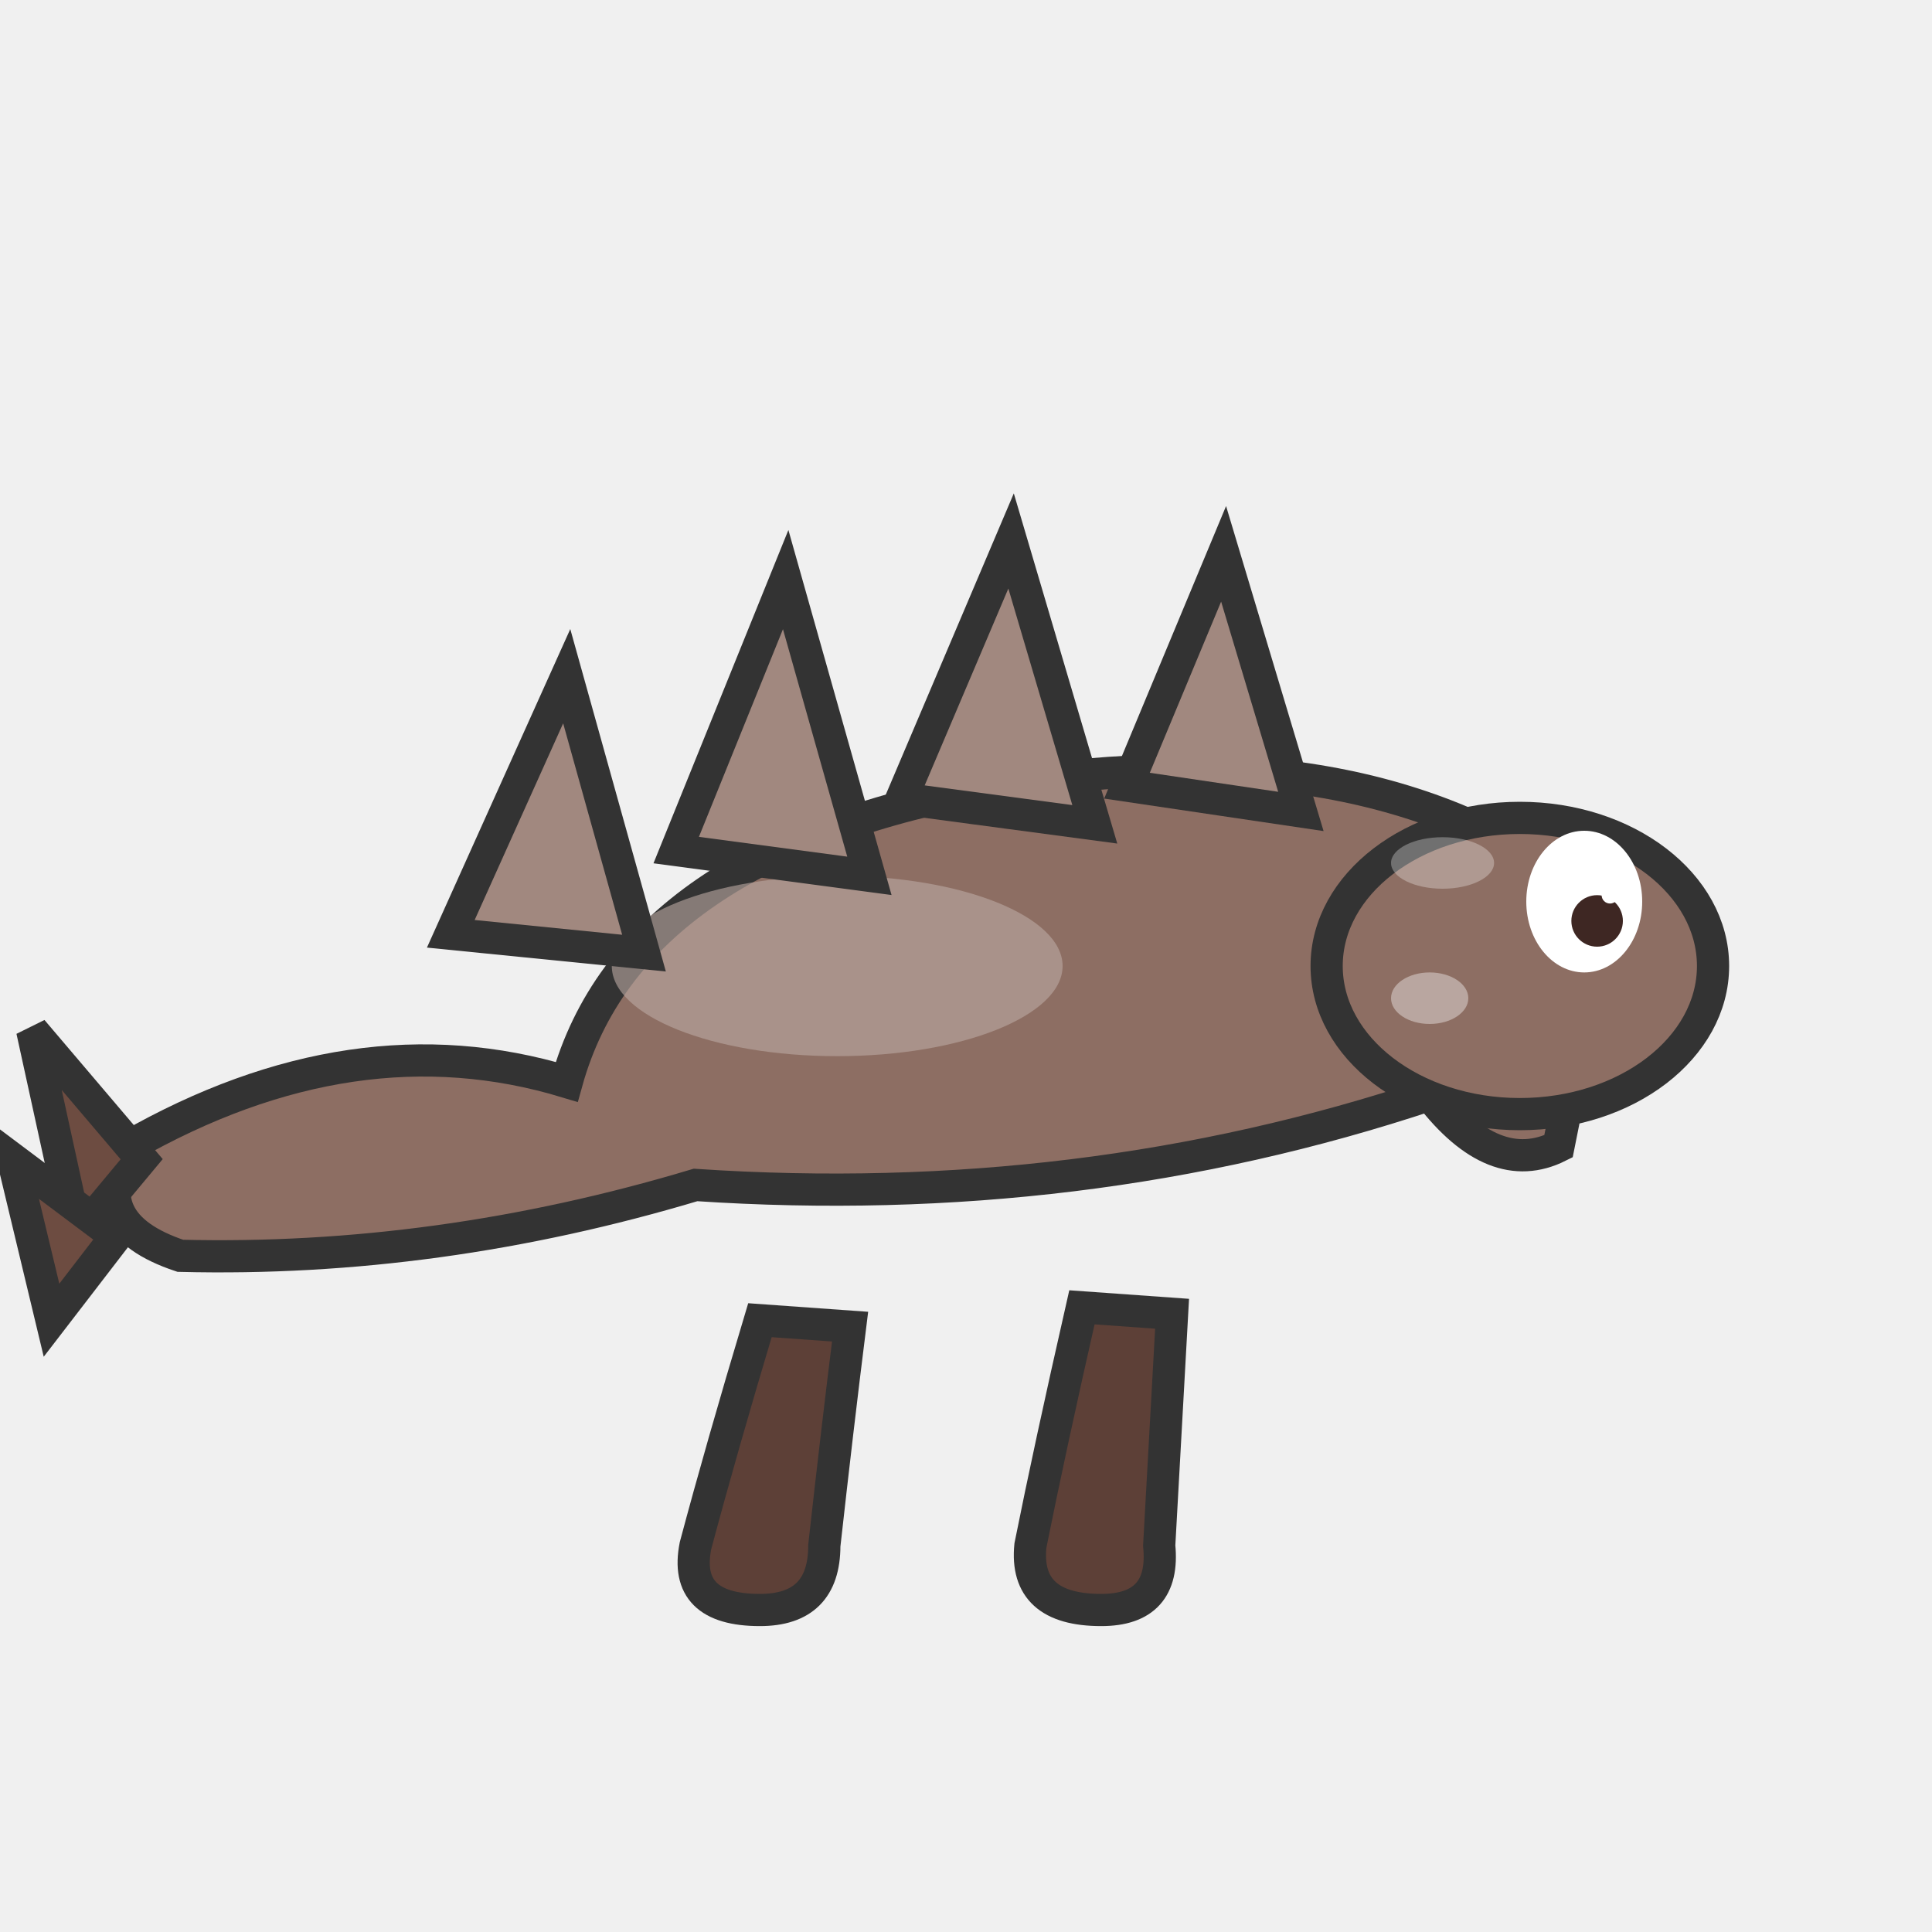
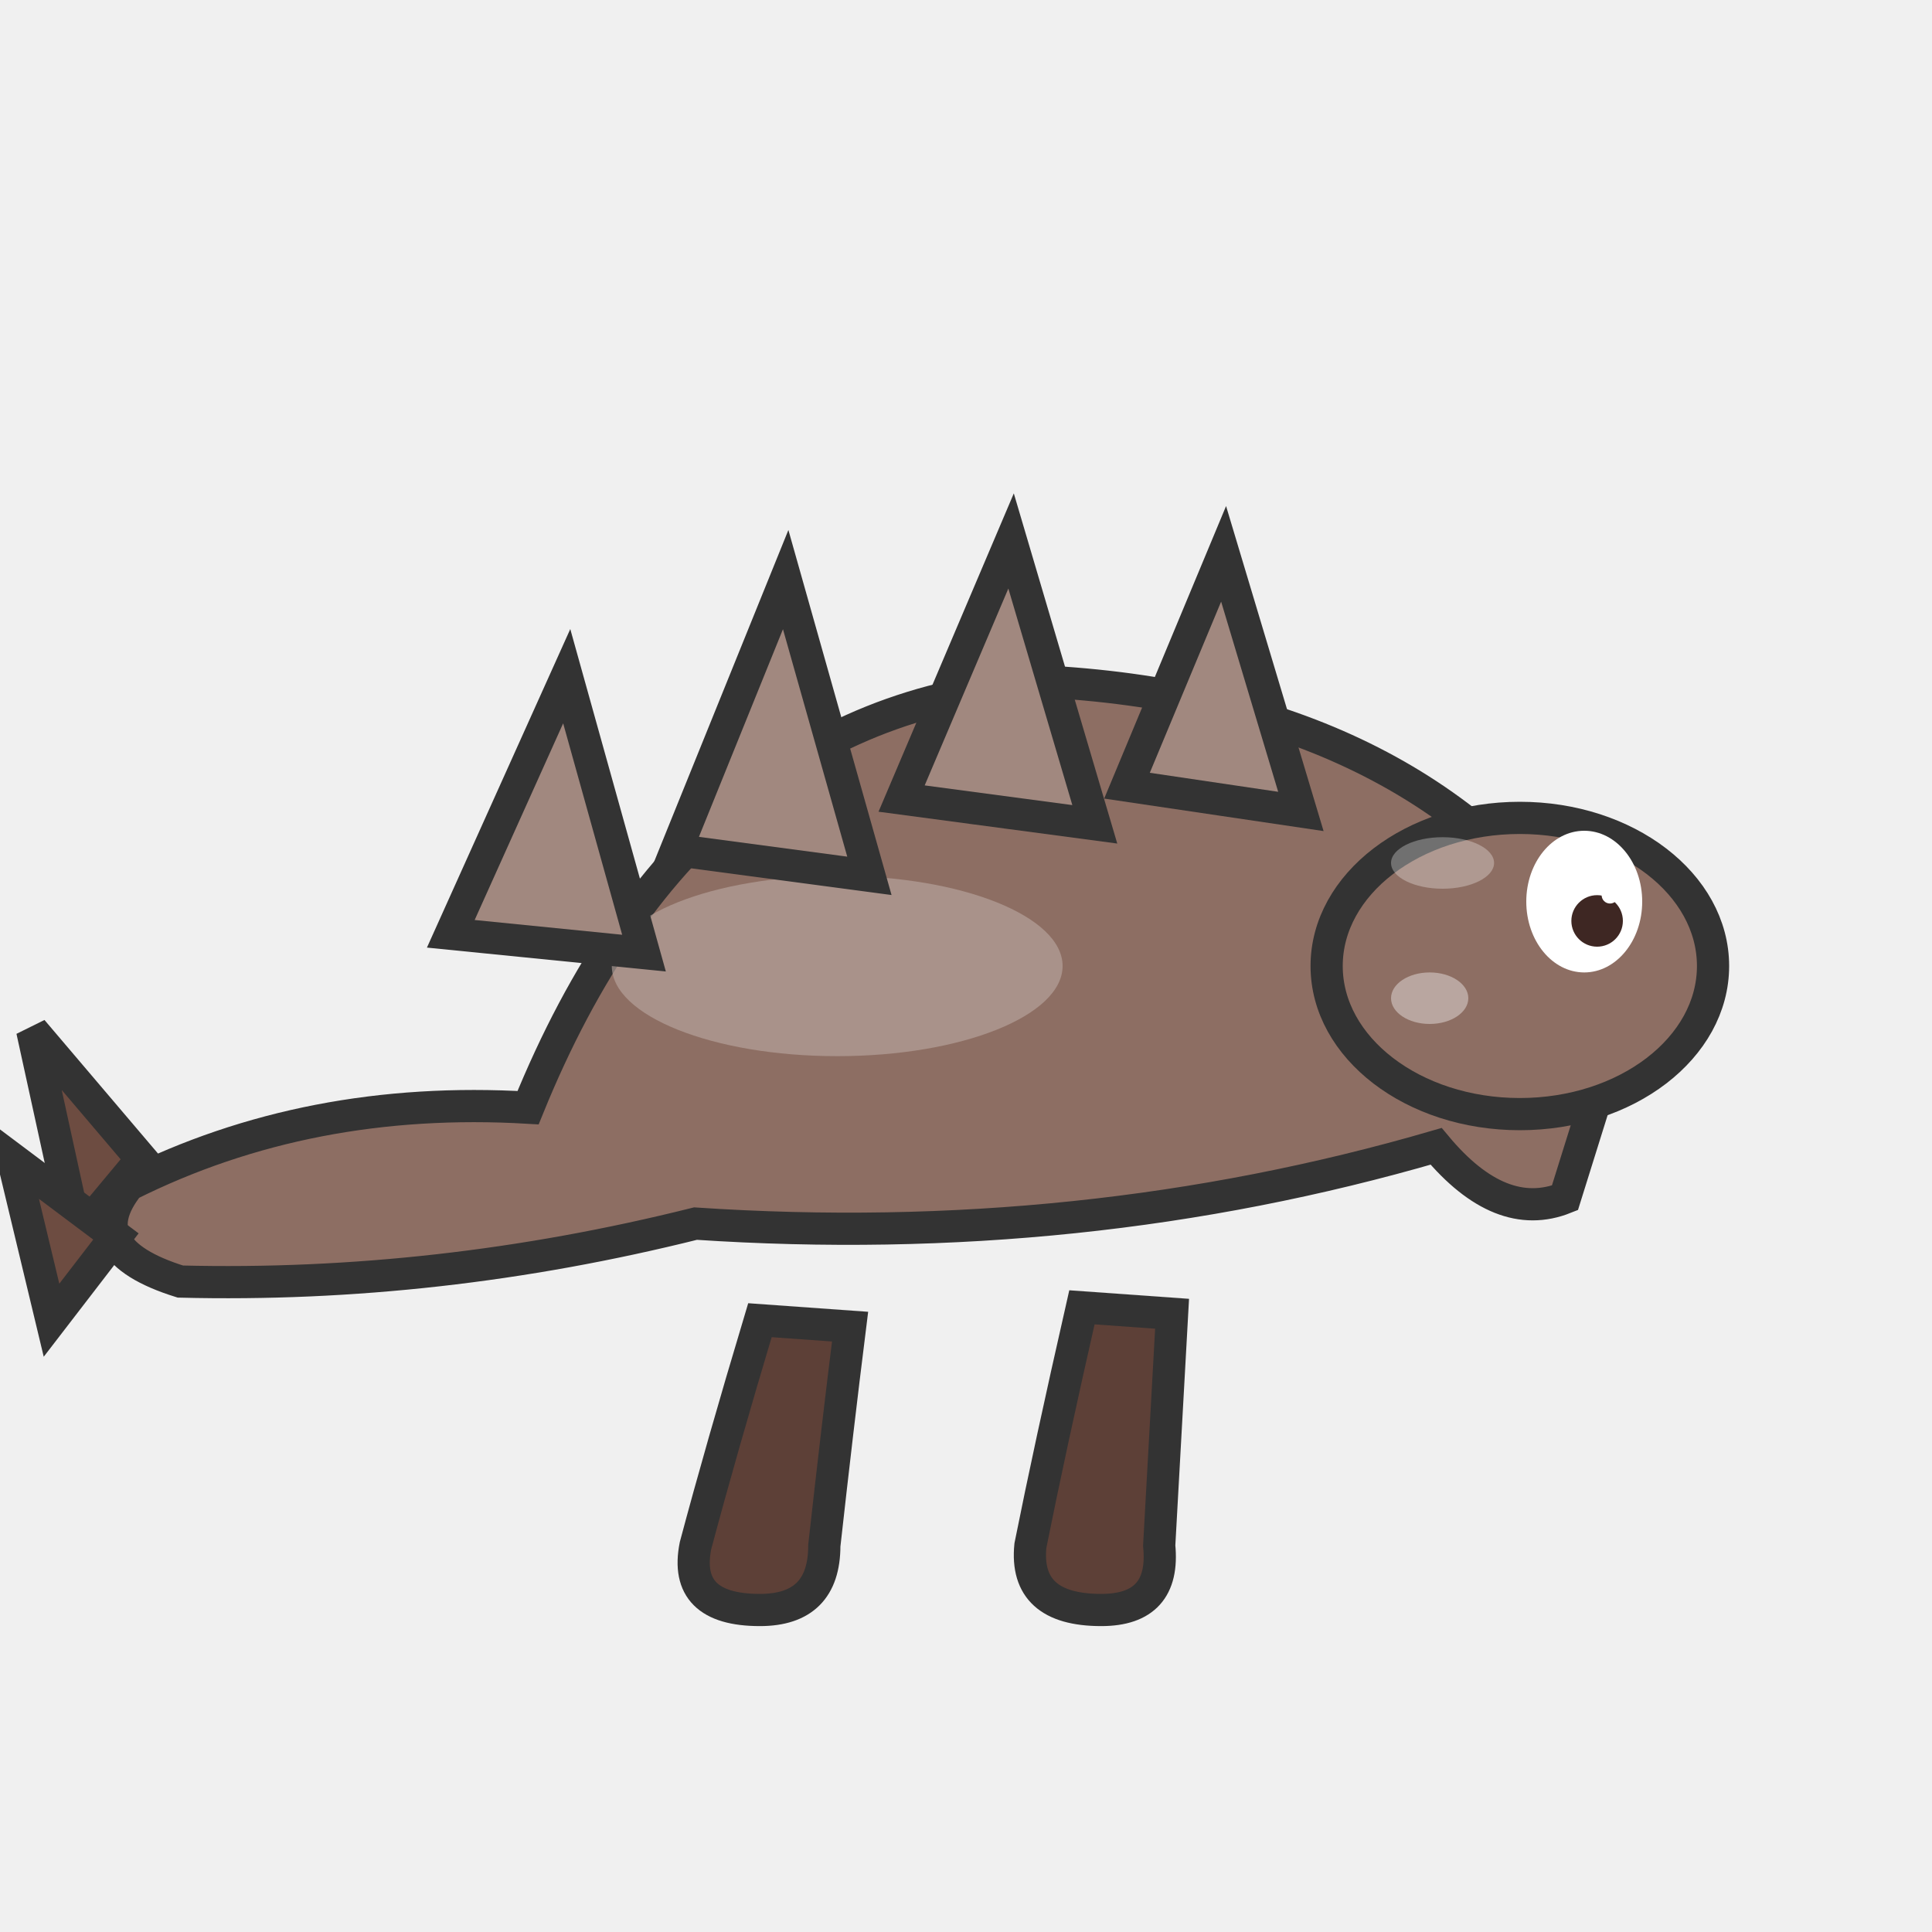
<svg xmlns="http://www.w3.org/2000/svg" viewBox="0 0 300 300">
-   <path d="M20,178 Q55,158 88,168 Q98,132 155,122 Q212,113 245,138 Q255,148 246,158 L242,178 Q232,183 222,170 Q168,188 108,184 Q68,196 28,195 Q13,190 20,178 Z" fill="#8d6e63" stroke="#333" stroke-width="5" />
+   <path d="M20,184 Q48,170 82,172 Q108,108 165,106 Q222,110 248,150 Q258,158 248,170 L243,186 Q233,190 223,178 Q168,194 108,190 Q68,200 28,199 Q12,194 20,184 Z" fill="#8d6e63" stroke="#333" stroke-width="5" />
  <ellipse cx="130" cy="150" rx="35" ry="14" opacity="0.6" fill="#bcaaa4" />
  <path d="M118,205 Q112,225 108,240 Q106,250 118,250 Q128,250 128,240 Q130,222 132,206 Z" fill="#5d4037" stroke="#333" stroke-width="5" />
  <path d="M168,203 Q163,225 160,240 Q159,250 171,250 Q181,250 180,240 Q181,222 182,204 Z" fill="#5d4037" stroke="#333" stroke-width="5" />
  <ellipse cx="236" cy="150" rx="30" ry="23" fill="#8d6e63" stroke="#333" stroke-width="5" />
  <polygon points="70,145 88,105 100,148" fill="#a1887f" stroke="#333" stroke-width="5" />
  <polygon points="105,132 122,90 135,136" fill="#a1887f" stroke="#333" stroke-width="5" />
  <polygon points="140,124 157,84 170,128" fill="#a1887f" stroke="#333" stroke-width="5" />
  <polygon points="175,122 190,86 202,126" fill="#a1887f" stroke="#333" stroke-width="5" />
  <polygon points="22,180 5,160 12,192" fill="#6d4c41" stroke="#333" stroke-width="5" />
  <polygon points="18,192 2,180 8,205" fill="#6d4c41" stroke="#333" stroke-width="5" />
  <ellipse cx="246" cy="140" rx="9" ry="11" fill="#ffffff" />
  <circle cx="248" cy="143" r="4" fill="#3e2723" />
  <circle cx="250" cy="139" r="1.3" fill="#ffffff" />
  <ellipse cx="222" cy="155" rx="6" ry="4" opacity="0.6" fill="#d7ccc8" />
  <ellipse cx="224" cy="134" rx="8" ry="4" opacity="0.3" fill="#ffffff" />
</svg>
